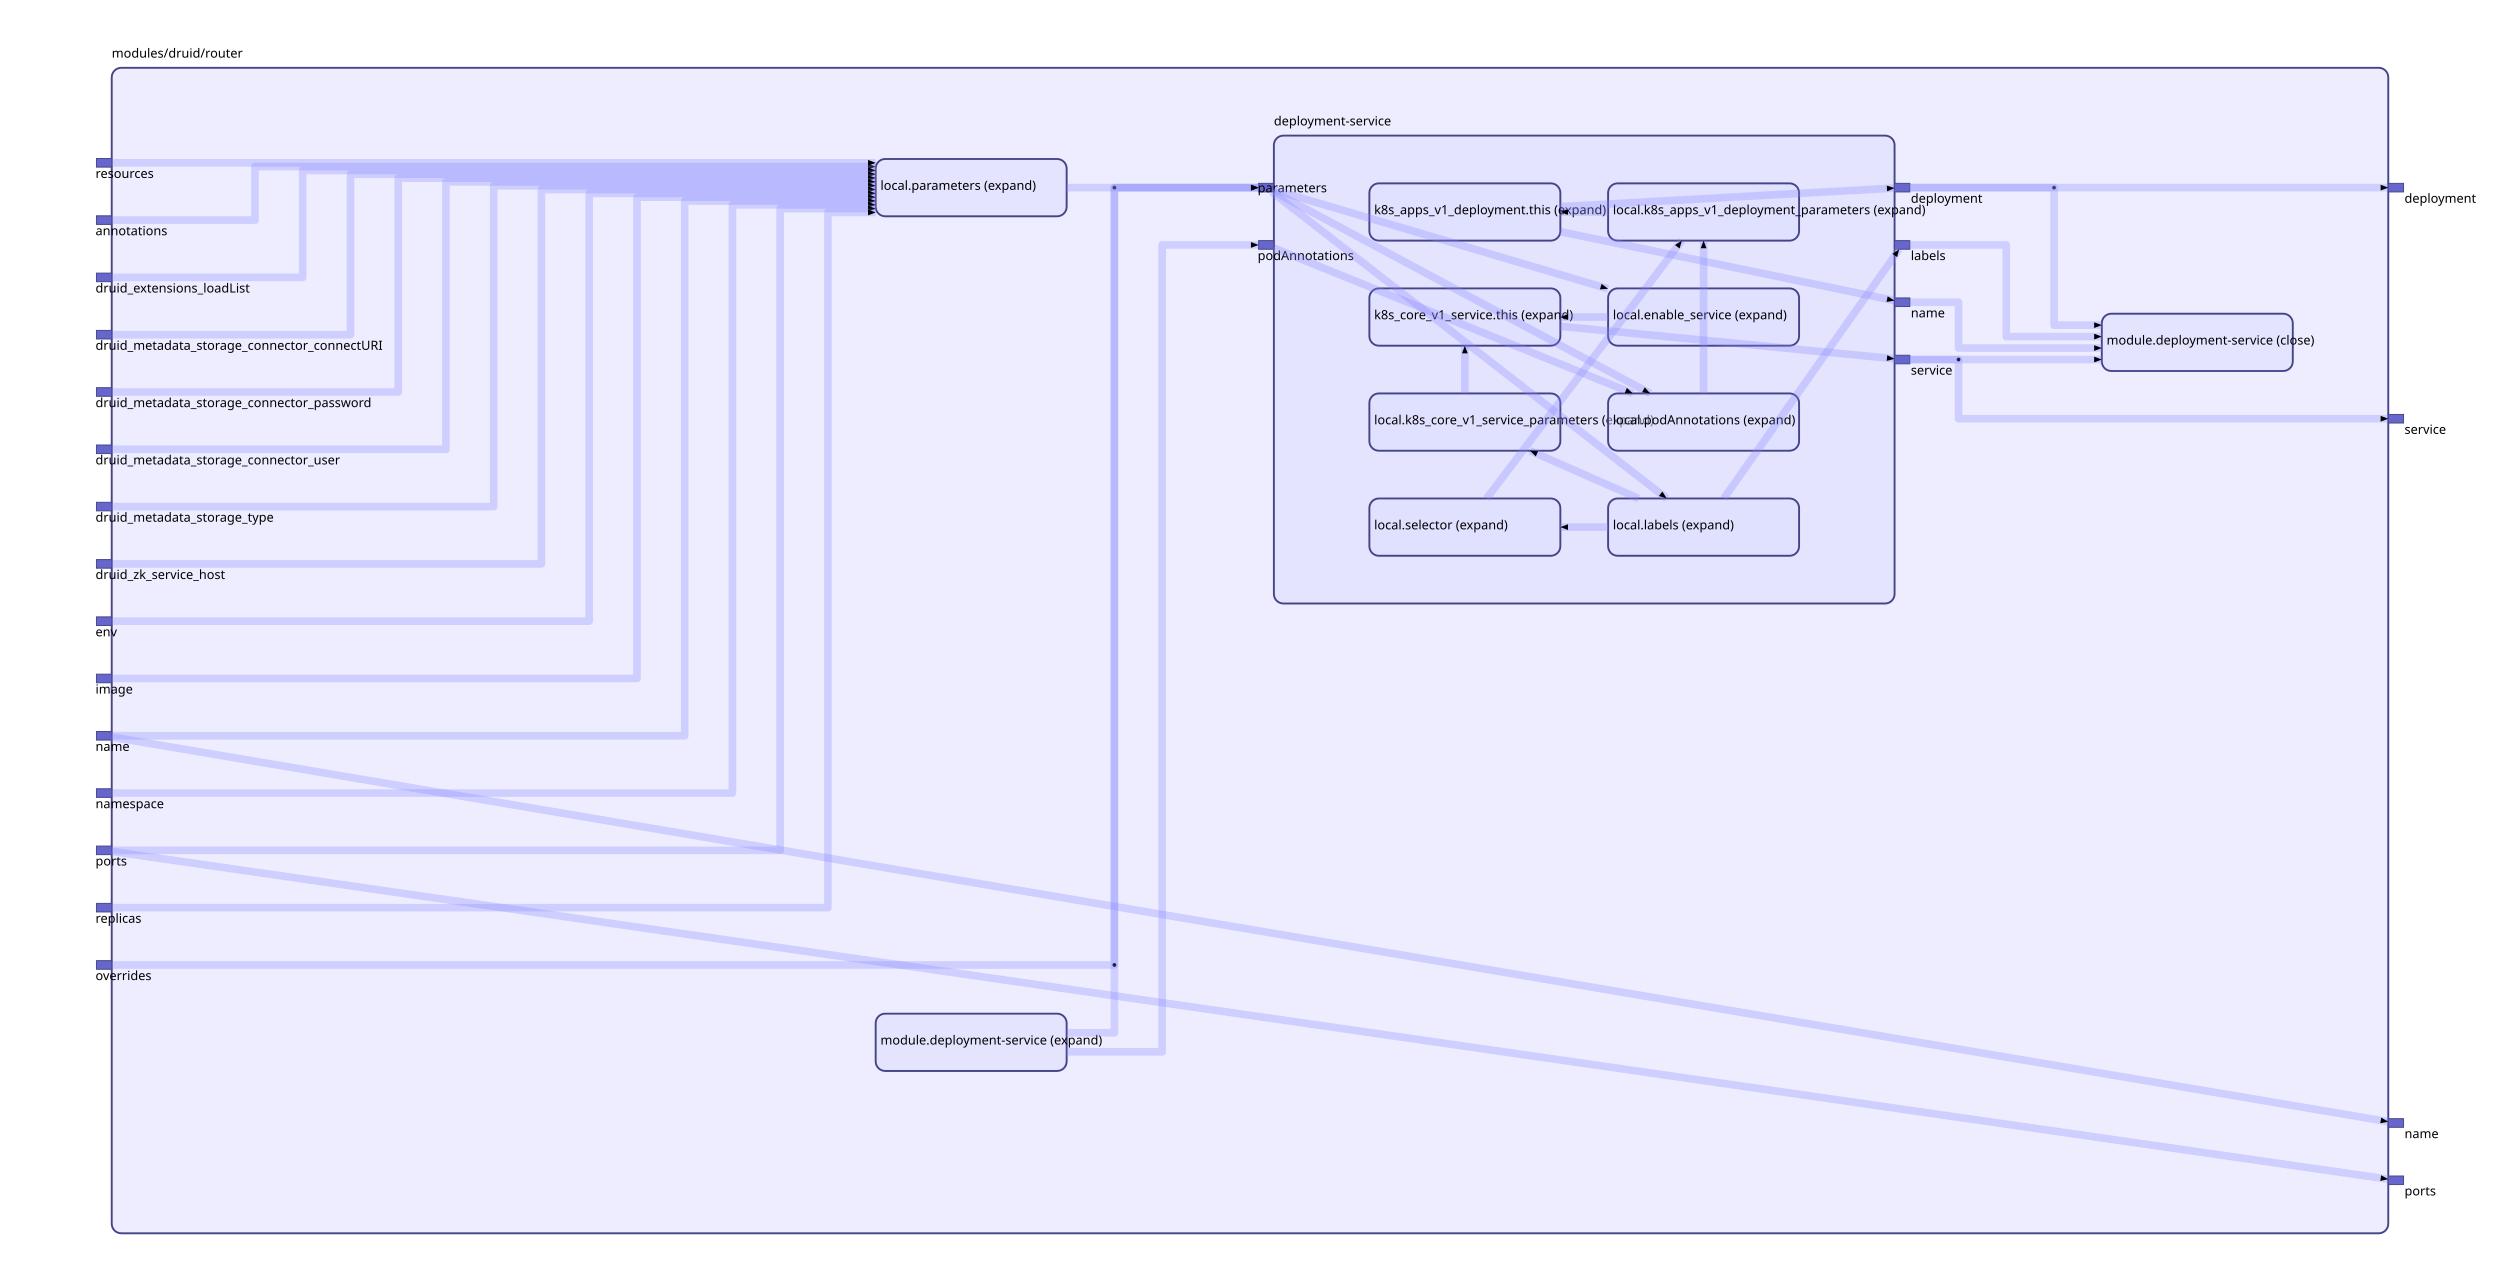
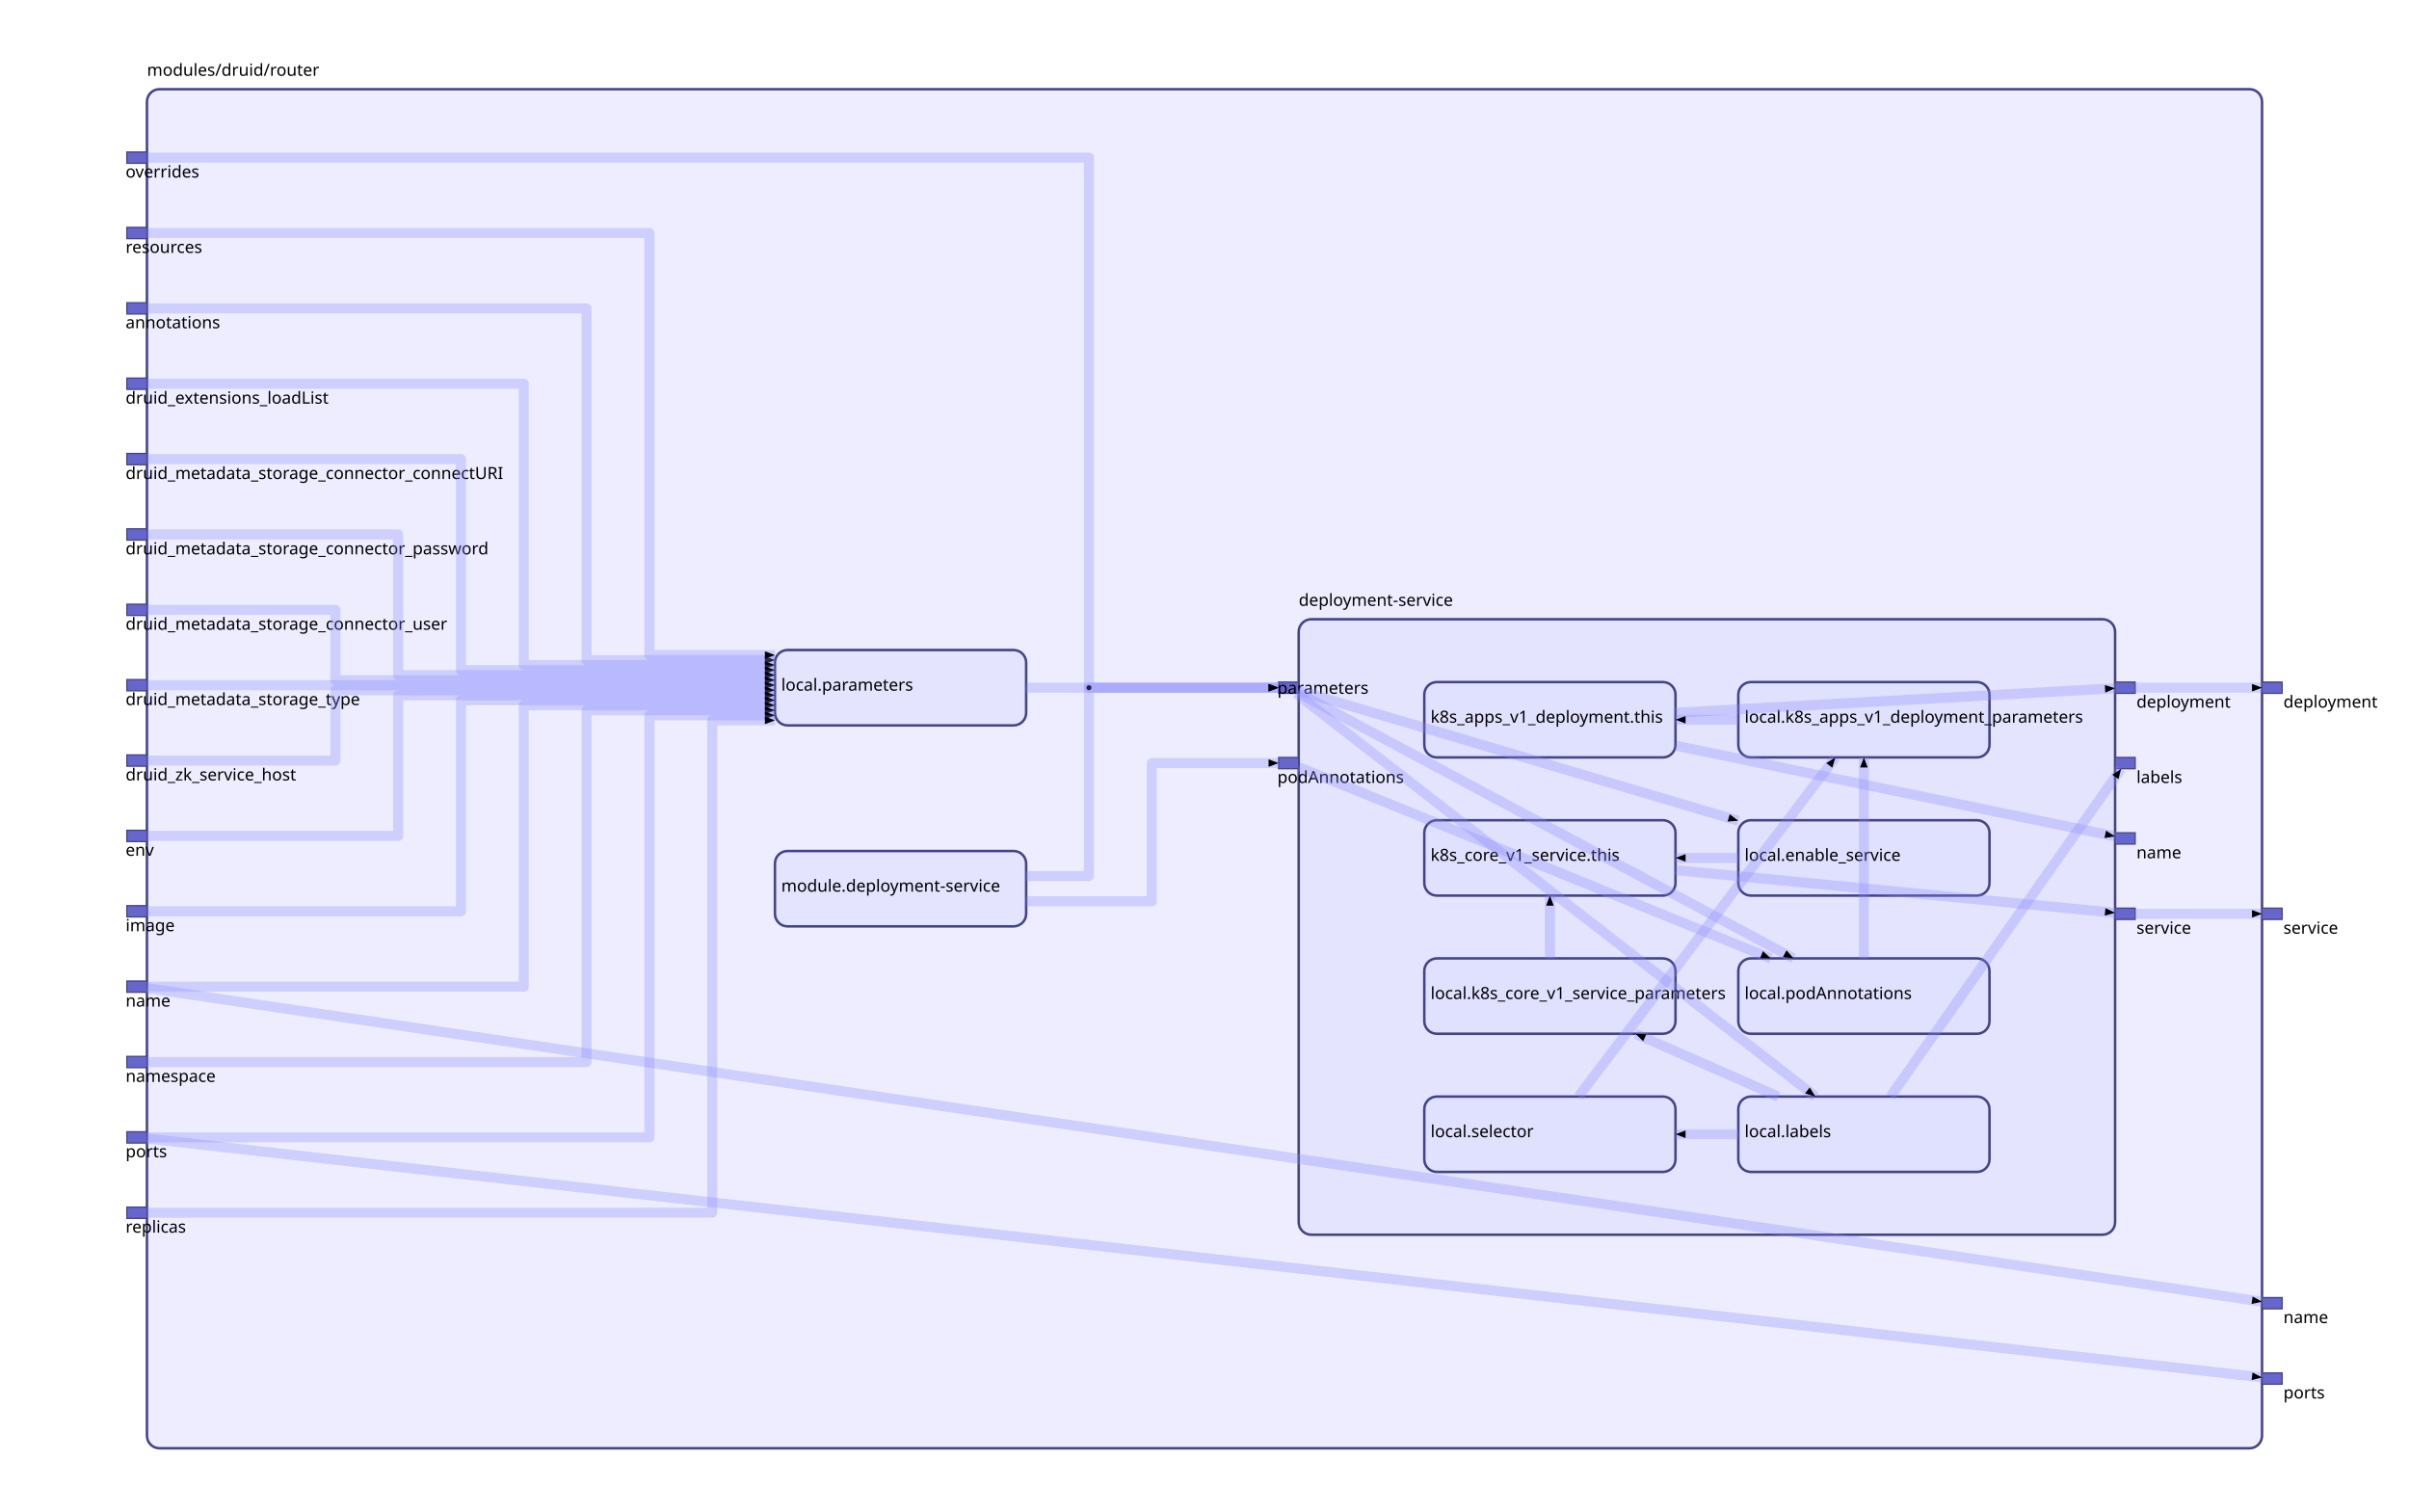
- <svg xmlns="http://www.w3.org/2000/svg" id="sprotty_1" class="sprotty-graph sprotty" tabindex="1002" viewBox="0 0 2618 1341.5">
+ <svg xmlns="http://www.w3.org/2000/svg" id="sprotty_1" class="sprotty-graph sprotty" tabindex="1002" viewBox="0 0 1918 1203">
  <style>
.elknode {
    stroke: #448;
    stroke-width: 2;
    fill: #ddf;
    fill-opacity: 0.5;
}

.elkport {
    stroke: #448;
    stroke-width: 1;
    fill: #66c;
}

.elkedge {
    fill: none;
    stroke: #88f;
    stroke-width: 8;
    stroke-opacity: 0.3;
    pointer-events: stroke;
    stroke-linejoin: round;
}

.elkedge:hover {
    stroke: #448;
    stroke-width: 8;
    stroke-opacity: 1;
    stroke-dasharray: 16px;
    stroke-dashoffset: 32px;
    animation: stroke 0.5s linear infinite;
}

@keyframes stroke {
    to {
        stroke-dashoffset: 0;
    }
}

.elkedge.arrow {
    fill: #336;
}

.elklabel {
    stroke-width: 0;
    stroke: #000;
    fill: #000;
    font-family: sans-serif;
    font-size: 10pt;
    dominant-baseline: hanging;
}

.elklabel:hover {
    font-size: 24pt;
}

.elkjunction {
    stroke: none;
    fill: #224;
}

.selected &gt; rect {
    stroke-width: 3;
}

.mouseover {
    stroke: #88f;
}
/*
 * Copyright (C) 2017 TypeFox and others.
 *
 * Licensed under the Apache License, Version 2.0 (the "License"); you may not use this file except in compliance with the License.
 * You may obtain a copy of the License at http://www.apache.org/licenses/LICENSE-2.0
 */

.sprotty {
    padding: 0px;
    font-family: "Helvetica Neue", Helvetica, Arial, sans-serif;
}

.sprotty-hidden {
    display: block;
    position: absolute;
    width: 0px;
    height: 0px;
}

.sprotty-popup {
    font-family: "Helvetica Neue", Helvetica, Arial, sans-serif;
    position: absolute;
    background: white;
    border-radius: 5px;
    border: 1px solid;
    max-width: 400px;
    min-width: 100px;
}

.sprotty-popup &gt; div {
    margin: 10px;
}

.sprotty-popup-closed {
    display: none;
}
</style>
  <g transform="scale(1) translate(0,0)">
    <g id="sprotty_3" transform="translate(117, 71)" opacity="1">
-       <rect class="elknode" x="0" y="0" rx="10" width="2384" height="1220.5" />
-       <g id="sprotty_5" transform="translate(800, 95.5)" opacity="1">
+       <rect class="elknode" x="0" y="0" rx="10" width="1684" height="1082" />
+       <g id="sprotty_5" transform="translate(500, 446.5)" opacity="1">
        <rect class="elknode" x="0" y="0" rx="10" width="200" height="60" />
-         <text id="sprotty_6" class="elklabel" transform="translate(5, 22) translate(0, 0)" opacity="1">local.parameters (expand)</text>
-       </g>
-       <g id="sprotty_49" transform="translate(2084, 257.5)" opacity="1">
+         <text id="sprotty_6" class="elklabel" transform="translate(5, 22) translate(0, 0)" opacity="1">local.parameters</text>
+       </g>
+       <g id="sprotty_49" transform="translate(917, 422)" opacity="1">
+         <rect class="elknode" x="0" y="0" rx="10" width="650" height="490" />
+         <g id="sprotty_51" transform="translate(100, 50)" opacity="1">
+           <rect class="elknode" x="0" y="0" rx="10" width="200" height="60" />
+           <text id="sprotty_52" class="elklabel" transform="translate(5, 22) translate(0, 0)" opacity="1">k8s_apps_v1_deployment.this</text>
+         </g>
+         <g id="sprotty_53" transform="translate(350, 50)" opacity="1">
+           <rect class="elknode" x="0" y="0" rx="10" width="200" height="60" />
+           <text id="sprotty_54" class="elklabel" transform="translate(5, 22) translate(0, 0)" opacity="1">local.k8s_apps_v1_deployment_parameters</text>
+         </g>
+         <g id="sprotty_56" transform="translate(100, 160)" opacity="1">
+           <rect class="elknode" x="0" y="0" rx="10" width="200" height="60" />
+           <text id="sprotty_57" class="elklabel" transform="translate(5, 22) translate(0, 0)" opacity="1">k8s_core_v1_service.this</text>
+         </g>
+         <g id="sprotty_58" transform="translate(350, 160)" opacity="1">
+           <rect class="elknode" x="0" y="0" rx="10" width="200" height="60" />
+           <text id="sprotty_59" class="elklabel" transform="translate(5, 22) translate(0, 0)" opacity="1">local.enable_service</text>
+         </g>
+         <g id="sprotty_61" transform="translate(100, 270)" opacity="1">
+           <rect class="elknode" x="0" y="0" rx="10" width="200" height="60" />
+           <text id="sprotty_62" class="elklabel" transform="translate(5, 22) translate(0, 0)" opacity="1">local.k8s_core_v1_service_parameters</text>
+         </g>
+         <g id="sprotty_67" transform="translate(350, 270)" opacity="1">
+           <rect class="elknode" x="0" y="0" rx="10" width="200" height="60" />
+           <text id="sprotty_68" class="elklabel" transform="translate(5, 22) translate(0, 0)" opacity="1">local.podAnnotations</text>
+         </g>
+         <g id="sprotty_70" transform="translate(100, 380)" opacity="1">
+           <rect class="elknode" x="0" y="0" rx="10" width="200" height="60" />
+           <text id="sprotty_71" class="elklabel" transform="translate(5, 22) translate(0, 0)" opacity="1">local.selector</text>
+         </g>
+         <g id="sprotty_73" transform="translate(350, 380)" opacity="1">
+           <rect class="elknode" x="0" y="0" rx="10" width="200" height="60" />
+           <text id="sprotty_74" class="elklabel" transform="translate(5, 22) translate(0, 0)" opacity="1">local.labels</text>
+         </g>
+         <g id="sprotty_64" transform="translate(-16, 50)" opacity="1">
+           <rect class="elkport" x="0" y="0" width="16" height="9" />
+           <text id="sprotty_65" class="elklabel" transform="translate(-1, -1) translate(0, 0)" opacity="1">parameters</text>
+         </g>
+         <g id="sprotty_78" transform="translate(-16, 110)" opacity="1">
+           <rect class="elkport" x="0" y="0" width="16" height="9" />
+           <text id="sprotty_79" class="elklabel" transform="translate(-1, 10) translate(0, 0)" opacity="1">podAnnotations</text>
+         </g>
+         <g id="sprotty_82" transform="translate(650, 50)" opacity="1">
+           <rect class="elkport" x="0" y="0" width="16" height="9" />
+           <text id="sprotty_83" class="elklabel" transform="translate(17, 10) translate(0, 0)" opacity="1">deployment</text>
+         </g>
+         <g id="sprotty_85" transform="translate(650, 110)" opacity="1">
+           <rect class="elkport" x="0" y="0" width="16" height="9" />
+           <text id="sprotty_86" class="elklabel" transform="translate(17, 10) translate(0, 0)" opacity="1">labels</text>
+         </g>
+         <g id="sprotty_88" transform="translate(650, 170)" opacity="1">
+           <rect class="elkport" x="0" y="0" width="16" height="9" />
+           <text id="sprotty_89" class="elklabel" transform="translate(17, 10) translate(0, 0)" opacity="1">name</text>
+         </g>
+         <g id="sprotty_91" transform="translate(650, 230)" opacity="1">
+           <rect class="elkport" x="0" y="0" width="16" height="9" />
+           <text id="sprotty_92" class="elklabel" transform="translate(17, 10) translate(0, 0)" opacity="1">service</text>
+         </g>
+         <text id="sprotty_50" class="elklabel" transform="translate(0, -21) translate(0, 0)" opacity="1">deployment-service</text>
+       </g>
+       <g id="sprotty_95" transform="translate(500, 606.5)" opacity="1">
        <rect class="elknode" x="0" y="0" rx="10" width="200" height="60" />
-         <text id="sprotty_50" class="elklabel" transform="translate(5, 22) translate(0, 0)" opacity="1">module.deployment-service (close)</text>
-       </g>
-       <g id="sprotty_51" transform="translate(1217, 71)" opacity="1">
-         <rect class="elknode" x="0" y="0" rx="10" width="650" height="490" />
-         <g id="sprotty_65" transform="translate(100, 50)" opacity="1">
-           <rect class="elknode" x="0" y="0" rx="10" width="200" height="60" />
-           <text id="sprotty_66" class="elklabel" transform="translate(5, 22) translate(0, 0)" opacity="1">k8s_apps_v1_deployment.this (expand)</text>
-         </g>
-         <g id="sprotty_67" transform="translate(350, 50)" opacity="1">
-           <rect class="elknode" x="0" y="0" rx="10" width="200" height="60" />
-           <text id="sprotty_68" class="elklabel" transform="translate(5, 22) translate(0, 0)" opacity="1">local.k8s_apps_v1_deployment_parameters (expand)</text>
-         </g>
-         <g id="sprotty_70" transform="translate(100, 160)" opacity="1">
-           <rect class="elknode" x="0" y="0" rx="10" width="200" height="60" />
-           <text id="sprotty_71" class="elklabel" transform="translate(5, 22) translate(0, 0)" opacity="1">k8s_core_v1_service.this (expand)</text>
-         </g>
-         <g id="sprotty_72" transform="translate(350, 160)" opacity="1">
-           <rect class="elknode" x="0" y="0" rx="10" width="200" height="60" />
-           <text id="sprotty_73" class="elklabel" transform="translate(5, 22) translate(0, 0)" opacity="1">local.enable_service (expand)</text>
-         </g>
-         <g id="sprotty_75" transform="translate(100, 270)" opacity="1">
-           <rect class="elknode" x="0" y="0" rx="10" width="200" height="60" />
-           <text id="sprotty_76" class="elklabel" transform="translate(5, 22) translate(0, 0)" opacity="1">local.k8s_core_v1_service_parameters (expand)</text>
-         </g>
-         <g id="sprotty_81" transform="translate(350, 270)" opacity="1">
-           <rect class="elknode" x="0" y="0" rx="10" width="200" height="60" />
-           <text id="sprotty_82" class="elklabel" transform="translate(5, 22) translate(0, 0)" opacity="1">local.podAnnotations (expand)</text>
-         </g>
-         <g id="sprotty_84" transform="translate(100, 380)" opacity="1">
-           <rect class="elknode" x="0" y="0" rx="10" width="200" height="60" />
-           <text id="sprotty_85" class="elklabel" transform="translate(5, 22) translate(0, 0)" opacity="1">local.selector (expand)</text>
-         </g>
-         <g id="sprotty_87" transform="translate(350, 380)" opacity="1">
-           <rect class="elknode" x="0" y="0" rx="10" width="200" height="60" />
-           <text id="sprotty_88" class="elklabel" transform="translate(5, 22) translate(0, 0)" opacity="1">local.labels (expand)</text>
-         </g>
-         <g id="sprotty_53" transform="translate(650, 50)" opacity="1">
-           <rect class="elkport" x="0" y="0" width="16" height="9" />
-           <text id="sprotty_54" class="elklabel" transform="translate(17, 10) translate(0, 0)" opacity="1">deployment</text>
-         </g>
-         <g id="sprotty_56" transform="translate(650, 110)" opacity="1">
-           <rect class="elkport" x="0" y="0" width="16" height="9" />
-           <text id="sprotty_57" class="elklabel" transform="translate(17, 10) translate(0, 0)" opacity="1">labels</text>
-         </g>
-         <g id="sprotty_59" transform="translate(650, 170)" opacity="1">
-           <rect class="elkport" x="0" y="0" width="16" height="9" />
-           <text id="sprotty_60" class="elklabel" transform="translate(17, 10) translate(0, 0)" opacity="1">name</text>
-         </g>
-         <g id="sprotty_62" transform="translate(650, 230)" opacity="1">
-           <rect class="elkport" x="0" y="0" width="16" height="9" />
-           <text id="sprotty_63" class="elklabel" transform="translate(17, 10) translate(0, 0)" opacity="1">service</text>
-         </g>
-         <g id="sprotty_78" transform="translate(-16, 50)" opacity="1">
-           <rect class="elkport" x="0" y="0" width="16" height="9" />
-           <text id="sprotty_79" class="elklabel" transform="translate(-1, -1) translate(0, 0)" opacity="1">parameters</text>
-         </g>
-         <g id="sprotty_92" transform="translate(-16, 110)" opacity="1">
-           <rect class="elkport" x="0" y="0" width="16" height="9" />
-           <text id="sprotty_93" class="elklabel" transform="translate(-1, 10) translate(0, 0)" opacity="1">podAnnotations</text>
-         </g>
-         <text id="sprotty_52" class="elklabel" transform="translate(0, -21) translate(0, 0)" opacity="1">deployment-service</text>
-       </g>
-       <g id="sprotty_101" transform="translate(800, 990.5)" opacity="1">
-         <rect class="elknode" x="0" y="0" rx="10" width="200" height="60" />
-         <text id="sprotty_102" class="elklabel" transform="translate(5, 22) translate(0, 0)" opacity="1">module.deployment-service (expand)</text>
-       </g>
-       <g id="sprotty_7" transform="translate(-16, 155)" opacity="1">
+         <text id="sprotty_96" class="elklabel" transform="translate(5, 22) translate(0, 0)" opacity="1">module.deployment-service</text>
+       </g>
+       <g id="sprotty_7" transform="translate(-16, 170)" opacity="1">
        <rect class="elkport" x="0" y="0" width="16" height="9" />
        <text id="sprotty_8" class="elklabel" transform="translate(-1, 10) translate(0, 0)" opacity="1">annotations</text>
      </g>
-       <g id="sprotty_10" transform="translate(-16, 215)" opacity="1">
+       <g id="sprotty_10" transform="translate(-16, 230)" opacity="1">
        <rect class="elkport" x="0" y="0" width="16" height="9" />
        <text id="sprotty_11" class="elklabel" transform="translate(-1, 10) translate(0, 0)" opacity="1">druid_extensions_loadList</text>
      </g>
-       <g id="sprotty_13" transform="translate(-16, 275)" opacity="1">
+       <g id="sprotty_13" transform="translate(-16, 290)" opacity="1">
        <rect class="elkport" x="0" y="0" width="16" height="9" />
        <text id="sprotty_14" class="elklabel" transform="translate(-1, 10) translate(0, 0)" opacity="1">druid_metadata_storage_connector_connectURI</text>
      </g>
-       <g id="sprotty_16" transform="translate(-16, 335)" opacity="1">
+       <g id="sprotty_16" transform="translate(-16, 350)" opacity="1">
        <rect class="elkport" x="0" y="0" width="16" height="9" />
        <text id="sprotty_17" class="elklabel" transform="translate(-1, 10) translate(0, 0)" opacity="1">druid_metadata_storage_connector_password</text>
      </g>
-       <g id="sprotty_19" transform="translate(-16, 395)" opacity="1">
+       <g id="sprotty_19" transform="translate(-16, 410)" opacity="1">
        <rect class="elkport" x="0" y="0" width="16" height="9" />
        <text id="sprotty_20" class="elklabel" transform="translate(-1, 10) translate(0, 0)" opacity="1">druid_metadata_storage_connector_user</text>
      </g>
-       <g id="sprotty_22" transform="translate(-16, 455)" opacity="1">
+       <g id="sprotty_22" transform="translate(-16, 470)" opacity="1">
        <rect class="elkport" x="0" y="0" width="16" height="9" />
        <text id="sprotty_23" class="elklabel" transform="translate(-1, 10) translate(0, 0)" opacity="1">druid_metadata_storage_type</text>
      </g>
-       <g id="sprotty_25" transform="translate(-16, 515)" opacity="1">
+       <g id="sprotty_25" transform="translate(-16, 530)" opacity="1">
        <rect class="elkport" x="0" y="0" width="16" height="9" />
        <text id="sprotty_26" class="elklabel" transform="translate(-1, 10) translate(0, 0)" opacity="1">druid_zk_service_host</text>
      </g>
-       <g id="sprotty_28" transform="translate(-16, 575)" opacity="1">
+       <g id="sprotty_28" transform="translate(-16, 590)" opacity="1">
        <rect class="elkport" x="0" y="0" width="16" height="9" />
        <text id="sprotty_29" class="elklabel" transform="translate(-1, 10) translate(0, 0)" opacity="1">env</text>
      </g>
-       <g id="sprotty_31" transform="translate(-16, 635)" opacity="1">
+       <g id="sprotty_31" transform="translate(-16, 650)" opacity="1">
        <rect class="elkport" x="0" y="0" width="16" height="9" />
        <text id="sprotty_32" class="elklabel" transform="translate(-1, 10) translate(0, 0)" opacity="1">image</text>
      </g>
-       <g id="sprotty_34" transform="translate(-16, 695)" opacity="1">
+       <g id="sprotty_34" transform="translate(-16, 710)" opacity="1">
        <rect class="elkport" x="0" y="0" width="16" height="9" />
        <text id="sprotty_35" class="elklabel" transform="translate(-1, 10) translate(0, 0)" opacity="1">name</text>
      </g>
-       <g id="sprotty_37" transform="translate(-16, 755)" opacity="1">
+       <g id="sprotty_37" transform="translate(-16, 770)" opacity="1">
        <rect class="elkport" x="0" y="0" width="16" height="9" />
        <text id="sprotty_38" class="elklabel" transform="translate(-1, 10) translate(0, 0)" opacity="1">namespace</text>
      </g>
-       <g id="sprotty_40" transform="translate(-16, 815)" opacity="1">
+       <g id="sprotty_40" transform="translate(-16, 830)" opacity="1">
        <rect class="elkport" x="0" y="0" width="16" height="9" />
        <text id="sprotty_41" class="elklabel" transform="translate(-1, 10) translate(0, 0)" opacity="1">ports</text>
      </g>
-       <g id="sprotty_43" transform="translate(-16, 875)" opacity="1">
+       <g id="sprotty_43" transform="translate(-16, 890)" opacity="1">
        <rect class="elkport" x="0" y="0" width="16" height="9" />
        <text id="sprotty_44" class="elklabel" transform="translate(-1, 10) translate(0, 0)" opacity="1">replicas</text>
      </g>
-       <g id="sprotty_46" transform="translate(-16, 95)" opacity="1">
+       <g id="sprotty_46" transform="translate(-16, 110)" opacity="1">
        <rect class="elkport" x="0" y="0" width="16" height="9" />
        <text id="sprotty_47" class="elklabel" transform="translate(-1, 10) translate(0, 0)" opacity="1">resources</text>
      </g>
-       <g id="sprotty_104" transform="translate(-16, 935)" opacity="1">
-         <rect class="elkport" x="0" y="0" width="16" height="9" />
-         <text id="sprotty_105" class="elklabel" transform="translate(-1, 10) translate(0, 0)" opacity="1">overrides</text>
-       </g>
-       <g id="sprotty_108" transform="translate(2384, 121)" opacity="1">
-         <rect class="elkport" x="0" y="0" width="16" height="9" />
-         <text id="sprotty_109" class="elklabel" transform="translate(17, 10) translate(0, 0)" opacity="1">deployment</text>
-       </g>
-       <g id="sprotty_111" transform="translate(2384, 1100.5)" opacity="1">
-         <rect class="elkport" x="0" y="0" width="16" height="9" />
-         <text id="sprotty_112" class="elklabel" transform="translate(17, 10) translate(0, 0)" opacity="1">name</text>
-       </g>
-       <g id="sprotty_114" transform="translate(2384, 1160.5)" opacity="1">
-         <rect class="elkport" x="0" y="0" width="16" height="9" />
-         <text id="sprotty_115" class="elklabel" transform="translate(17, 10) translate(0, 0)" opacity="1">ports</text>
-       </g>
-       <g id="sprotty_117" transform="translate(2384, 363)" opacity="1">
-         <rect class="elkport" x="0" y="0" width="16" height="9" />
-         <text id="sprotty_118" class="elklabel" transform="translate(17, 10) translate(0, 0)" opacity="1">service</text>
+       <g id="sprotty_98" transform="translate(-16, 50)" opacity="1">
+         <rect class="elkport" x="0" y="0" width="16" height="9" />
+         <text id="sprotty_99" class="elklabel" transform="translate(-1, 10) translate(0, 0)" opacity="1">overrides</text>
+       </g>
+       <g id="sprotty_102" transform="translate(1684, 472)" opacity="1">
+         <rect class="elkport" x="0" y="0" width="16" height="9" />
+         <text id="sprotty_103" class="elklabel" transform="translate(17, 10) translate(0, 0)" opacity="1">deployment</text>
+       </g>
+       <g id="sprotty_105" transform="translate(1684, 962)" opacity="1">
+         <rect class="elkport" x="0" y="0" width="16" height="9" />
+         <text id="sprotty_106" class="elklabel" transform="translate(17, 10) translate(0, 0)" opacity="1">name</text>
+       </g>
+       <g id="sprotty_108" transform="translate(1684, 1022)" opacity="1">
+         <rect class="elkport" x="0" y="0" width="16" height="9" />
+         <text id="sprotty_109" class="elklabel" transform="translate(17, 10) translate(0, 0)" opacity="1">ports</text>
+       </g>
+       <g id="sprotty_111" transform="translate(1684, 652)" opacity="1">
+         <rect class="elkport" x="0" y="0" width="16" height="9" />
+         <text id="sprotty_112" class="elklabel" transform="translate(17, 10) translate(0, 0)" opacity="1">service</text>
      </g>
      <text id="sprotty_4" class="elklabel" transform="translate(0, -21) translate(0, 0)" opacity="1">modules/druid/router</text>
      <g id="sprotty_9" class="sprotty-edge" opacity="1">
-         <path class="elkedge" d="M 0,159.5 L 150,159.5 L 150,103.5 L 800,103.5" />
-         <path class="edge arrow" d="M 0,0 L 8,-3 L 8,3 Z" transform="rotate(180 800 103.5) translate(800 103.5)" />
+         <path class="elkedge" d="M 0,174.5 L 350,174.5 L 350,454.5 L 500,454.5" />
+         <path class="edge arrow" d="M 0,0 L 8,-3 L 8,3 Z" transform="rotate(180 500 454.5) translate(500 454.5)" />
      </g>
      <g id="sprotty_12" class="sprotty-edge" opacity="1">
-         <path class="elkedge" d="M 0,219.5 L 200,219.5 L 200,107.5 L 800,107.5" />
-         <path class="edge arrow" d="M 0,0 L 8,-3 L 8,3 Z" transform="rotate(180 800 107.5) translate(800 107.5)" />
+         <path class="elkedge" d="M 0,234.5 L 300,234.5 L 300,458.5 L 500,458.5" />
+         <path class="edge arrow" d="M 0,0 L 8,-3 L 8,3 Z" transform="rotate(180 500 458.5) translate(500 458.5)" />
      </g>
      <g id="sprotty_15" class="sprotty-edge" opacity="1">
-         <path class="elkedge" d="M 0,279.5 L 250,279.5 L 250,111.5 L 800,111.5" />
-         <path class="edge arrow" d="M 0,0 L 8,-3 L 8,3 Z" transform="rotate(180 800 111.5) translate(800 111.5)" />
+         <path class="elkedge" d="M 0,294.5 L 250,294.5 L 250,462.5 L 500,462.5" />
+         <path class="edge arrow" d="M 0,0 L 8,-3 L 8,3 Z" transform="rotate(180 500 462.5) translate(500 462.5)" />
      </g>
      <g id="sprotty_18" class="sprotty-edge" opacity="1">
-         <path class="elkedge" d="M 0,339.5 L 300,339.5 L 300,115.5 L 800,115.5" />
-         <path class="edge arrow" d="M 0,0 L 8,-3 L 8,3 Z" transform="rotate(180 800 115.5) translate(800 115.5)" />
+         <path class="elkedge" d="M 0,354.5 L 200,354.5 L 200,466.5 L 500,466.5" />
+         <path class="edge arrow" d="M 0,0 L 8,-3 L 8,3 Z" transform="rotate(180 500 466.5) translate(500 466.5)" />
      </g>
      <g id="sprotty_21" class="sprotty-edge" opacity="1">
-         <path class="elkedge" d="M 0,399.5 L 350,399.5 L 350,119.5 L 800,119.5" />
-         <path class="edge arrow" d="M 0,0 L 8,-3 L 8,3 Z" transform="rotate(180 800 119.5) translate(800 119.5)" />
+         <path class="elkedge" d="M 0,414.5 L 150,414.5 L 150,470.5 L 500,470.5" />
+         <path class="edge arrow" d="M 0,0 L 8,-3 L 8,3 Z" transform="rotate(180 500 470.5) translate(500 470.5)" />
      </g>
      <g id="sprotty_24" class="sprotty-edge" opacity="1">
-         <path class="elkedge" d="M 0,459.5 L 400,459.5 L 400,123.5 L 800,123.5" />
-         <path class="edge arrow" d="M 0,0 L 8,-3 L 8,3 Z" transform="rotate(180 800 123.5) translate(800 123.5)" />
+         <path class="elkedge" d="M 0,474.5 L 500,474.5" />
+         <path class="edge arrow" d="M 0,0 L 8,-3 L 8,3 Z" transform="rotate(180 500 474.5) translate(500 474.5)" />
      </g>
      <g id="sprotty_27" class="sprotty-edge" opacity="1">
-         <path class="elkedge" d="M 0,519.5 L 450,519.5 L 450,127.5 L 800,127.5" />
-         <path class="edge arrow" d="M 0,0 L 8,-3 L 8,3 Z" transform="rotate(180 800 127.5) translate(800 127.5)" />
+         <path class="elkedge" d="M 0,534.5 L 150,534.5 L 150,478.5 L 500,478.5" />
+         <path class="edge arrow" d="M 0,0 L 8,-3 L 8,3 Z" transform="rotate(180 500 478.5) translate(500 478.5)" />
      </g>
      <g id="sprotty_30" class="sprotty-edge" opacity="1">
-         <path class="elkedge" d="M 0,579.5 L 500,579.5 L 500,131.5 L 800,131.5" />
-         <path class="edge arrow" d="M 0,0 L 8,-3 L 8,3 Z" transform="rotate(180 800 131.5) translate(800 131.5)" />
+         <path class="elkedge" d="M 0,594.5 L 200,594.5 L 200,482.5 L 500,482.5" />
+         <path class="edge arrow" d="M 0,0 L 8,-3 L 8,3 Z" transform="rotate(180 500 482.5) translate(500 482.5)" />
      </g>
      <g id="sprotty_33" class="sprotty-edge" opacity="1">
-         <path class="elkedge" d="M 0,639.5 L 550,639.5 L 550,135.5 L 800,135.5" />
-         <path class="edge arrow" d="M 0,0 L 8,-3 L 8,3 Z" transform="rotate(180 800 135.5) translate(800 135.5)" />
+         <path class="elkedge" d="M 0,654.5 L 250,654.5 L 250,486.5 L 500,486.5" />
+         <path class="edge arrow" d="M 0,0 L 8,-3 L 8,3 Z" transform="rotate(180 500 486.5) translate(500 486.5)" />
      </g>
      <g id="sprotty_36" class="sprotty-edge" opacity="1">
-         <path class="elkedge" d="M 0,699.5 L 600,699.5 L 600,139.5 L 800,139.5" />
-         <path class="edge arrow" d="M 0,0 L 8,-3 L 8,3 Z" transform="rotate(180 800 139.5) translate(800 139.5)" />
+         <path class="elkedge" d="M 0,714.5 L 300,714.5 L 300,490.5 L 500,490.5" />
+         <path class="edge arrow" d="M 0,0 L 8,-3 L 8,3 Z" transform="rotate(180 500 490.5) translate(500 490.5)" />
      </g>
      <g id="sprotty_39" class="sprotty-edge" opacity="1">
-         <path class="elkedge" d="M 0,759.5 L 650,759.5 L 650,143.5 L 800,143.5" />
-         <path class="edge arrow" d="M 0,0 L 8,-3 L 8,3 Z" transform="rotate(180 800 143.5) translate(800 143.5)" />
+         <path class="elkedge" d="M 0,774.5 L 350,774.5 L 350,494.5 L 500,494.5" />
+         <path class="edge arrow" d="M 0,0 L 8,-3 L 8,3 Z" transform="rotate(180 500 494.5) translate(500 494.5)" />
      </g>
      <g id="sprotty_42" class="sprotty-edge" opacity="1">
-         <path class="elkedge" d="M 0,819.5 L 700,819.5 L 700,147.5 L 800,147.5" />
-         <path class="edge arrow" d="M 0,0 L 8,-3 L 8,3 Z" transform="rotate(180 800 147.5) translate(800 147.5)" />
+         <path class="elkedge" d="M 0,834.5 L 400,834.5 L 400,498.5 L 500,498.5" />
+         <path class="edge arrow" d="M 0,0 L 8,-3 L 8,3 Z" transform="rotate(180 500 498.5) translate(500 498.5)" />
      </g>
      <g id="sprotty_45" class="sprotty-edge" opacity="1">
-         <path class="elkedge" d="M 0,879.5 L 750,879.5 L 750,151.5 L 800,151.5" />
-         <path class="edge arrow" d="M 0,0 L 8,-3 L 8,3 Z" transform="rotate(180 800 151.5) translate(800 151.5)" />
+         <path class="elkedge" d="M 0,894.5 L 450,894.5 L 450,502.5 L 500,502.5" />
+         <path class="edge arrow" d="M 0,0 L 8,-3 L 8,3 Z" transform="rotate(180 500 502.5) translate(500 502.5)" />
      </g>
      <g id="sprotty_48" class="sprotty-edge" opacity="1">
-         <path class="elkedge" d="M 0,99.5 L 800,99.5" />
-         <path class="edge arrow" d="M 0,0 L 8,-3 L 8,3 Z" transform="rotate(180 800 99.5) translate(800 99.5)" />
+         <path class="elkedge" d="M 0,114.5 L 400,114.5 L 400,450.5 L 500,450.5" />
+         <path class="edge arrow" d="M 0,0 L 8,-3 L 8,3 Z" transform="rotate(180 500 450.5) translate(500 450.5)" />
      </g>
      <g id="sprotty_55" class="sprotty-edge" opacity="1">
-         <path class="elkedge" d="M 1883,125.5 L 2034,125.5 L 2034,269.5 L 2084,269.5" />
-         <path class="edge arrow" d="M 0,0 L 8,-3 L 8,3 Z" transform="rotate(180 2084 269.5) translate(2084 269.5)" />
-         <g id="sprotty_55_j0" transform="translate(2034, 125.5)" opacity="1">
+         <path class="elkedge" d="M 1267,502 L 1217,502" />
+         <path class="edge arrow" d="M 0,0 L 8,-3 L 8,3 Z" transform="rotate(0 1217 502) translate(1217 502)" />
+       </g>
+       <g id="sprotty_60" class="sprotty-edge" opacity="1">
+         <path class="elkedge" d="M 1267,612 L 1217,612" />
+         <path class="edge arrow" d="M 0,0 L 8,-3 L 8,3 Z" transform="rotate(0 1217 612) translate(1217 612)" />
+       </g>
+       <g id="sprotty_63" class="sprotty-edge" opacity="1">
+         <path class="elkedge" d="M 1117,692 L 1117,642" />
+         <path class="edge arrow" d="M 0,0 L 8,-3 L 8,3 Z" transform="rotate(90 1117 642) translate(1117 642)" />
+       </g>
+       <g id="sprotty_66" class="sprotty-edge" opacity="1">
+         <path class="elkedge" d="M 917,478.867 L 1267,582.415" />
+         <path class="edge arrow" d="M 0,0 L 8,-3 L 8,3 Z" transform="rotate(-163.5191 1267 582.4148) translate(1267 582.4148)" />
+       </g>
+       <g id="sprotty_69" class="sprotty-edge" opacity="1">
+         <path class="elkedge" d="M 1367,692 L 1367,532" />
+         <path class="edge arrow" d="M 0,0 L 8,-3 L 8,3 Z" transform="rotate(90 1367 532) translate(1367 532)" />
+       </g>
+       <g id="sprotty_72" class="sprotty-edge" opacity="1">
+         <path class="elkedge" d="M 1139.727,802 L 1344.273,532" />
+         <path class="edge arrow" d="M 0,0 L 8,-3 L 8,3 Z" transform="rotate(127.1467 1344.273 532) translate(1344.273 532)" />
+       </g>
+       <g id="sprotty_75" class="sprotty-edge" opacity="1">
+         <path class="elkedge" d="M 1298.818,802 L 1185.182,752" />
+         <path class="edge arrow" d="M 0,0 L 8,-3 L 8,3 Z" transform="rotate(23.74949 1185.182 752) translate(1185.182 752)" />
+       </g>
+       <g id="sprotty_76" class="sprotty-edge" opacity="1">
+         <path class="elkedge" d="M 914.797,481 L 1328.35,802" />
+         <path class="edge arrow" d="M 0,0 L 8,-3 L 8,3 Z" transform="rotate(-142.1814 1328.35 802) translate(1328.35 802)" />
+       </g>
+       <g id="sprotty_77" class="sprotty-edge" opacity="1">
+         <path class="elkedge" d="M 917,480.788 L 1311.033,692" />
+         <path class="edge arrow" d="M 0,0 L 8,-3 L 8,3 Z" transform="rotate(-151.8075 1311.033 692) translate(1311.033 692)" />
+       </g>
+       <g id="sprotty_80" class="sprotty-edge" opacity="1">
+         <path class="elkedge" d="M 917,539.74 L 1292.93,692" />
+         <path class="edge arrow" d="M 0,0 L 8,-3 L 8,3 Z" transform="rotate(-157.951 1292.93 692) translate(1292.93 692)" />
+       </g>
+       <g id="sprotty_81" class="sprotty-edge" opacity="1">
+         <path class="elkedge" d="M 1267,832 L 1217,832" />
+         <path class="edge arrow" d="M 0,0 L 8,-3 L 8,3 Z" transform="rotate(0 1217 832) translate(1217 832)" />
+       </g>
+       <g id="sprotty_84" class="sprotty-edge" opacity="1">
+         <path class="elkedge" d="M 1217,496.432 L 1567,476.945" />
+         <path class="edge arrow" d="M 0,0 L 8,-3 L 8,3 Z" transform="rotate(176.8132 1567 476.9454) translate(1567 476.9454)" />
+       </g>
+       <g id="sprotty_87" class="sprotty-edge" opacity="1">
+         <path class="elkedge" d="M 1388.117,802 L 1571.832,541" />
+         <path class="edge arrow" d="M 0,0 L 8,-3 L 8,3 Z" transform="rotate(125.1414 1571.832 541) translate(1571.832 541)" />
+       </g>
+       <g id="sprotty_90" class="sprotty-edge" opacity="1">
+         <path class="elkedge" d="M 1217,522.633 L 1567,594.849" />
+         <path class="edge arrow" d="M 0,0 L 8,-3 L 8,3 Z" transform="rotate(-168.3417 1567 594.8493) translate(1567 594.8493)" />
+       </g>
+       <g id="sprotty_93" class="sprotty-edge" opacity="1">
+         <path class="elkedge" d="M 1217,621.716 L 1567,655.723" />
+         <path class="edge arrow" d="M 0,0 L 8,-3 L 8,3 Z" transform="rotate(-174.4505 1567 655.7227) translate(1567 655.7227)" />
+       </g>
+       <g id="sprotty_94" class="sprotty-edge" opacity="1">
+         <path class="elkedge" d="M 700,476.5 L 901,476.5" />
+         <path class="edge arrow" d="M 0,0 L 8,-3 L 8,3 Z" transform="rotate(180 901 476.5) translate(901 476.5)" />
+       </g>
+       <g id="sprotty_97" class="sprotty-edge" opacity="1">
+         <path class="elkedge" d="M 700,626.5 L 750,626.5 L 750,476.5 L 901,476.5" />
+         <path class="edge arrow" d="M 0,0 L 8,-3 L 8,3 Z" transform="rotate(180 901 476.5) translate(901 476.5)" />
+       </g>
+       <g id="sprotty_100" class="sprotty-edge" opacity="1">
+         <path class="elkedge" d="M 0,54.5 L 750,54.5 L 750,476.5 L 901,476.5" />
+         <path class="edge arrow" d="M 0,0 L 8,-3 L 8,3 Z" transform="rotate(180 901 476.5) translate(901 476.5)" />
+         <g id="sprotty_100_j0" transform="translate(750, 476.5)" opacity="1">
          <circle class="elkjunction" r="2" />
        </g>
      </g>
-       <g id="sprotty_58" class="sprotty-edge" opacity="1">
-         <path class="elkedge" d="M 1883,185.5 L 1984,185.5 L 1984,281.5 L 2084,281.5" />
-         <path class="edge arrow" d="M 0,0 L 8,-3 L 8,3 Z" transform="rotate(180 2084 281.5) translate(2084 281.5)" />
-       </g>
-       <g id="sprotty_61" class="sprotty-edge" opacity="1">
-         <path class="elkedge" d="M 1883,245.5 L 1934,245.5 L 1934,293.5 L 2084,293.5" />
-         <path class="edge arrow" d="M 0,0 L 8,-3 L 8,3 Z" transform="rotate(180 2084 293.5) translate(2084 293.5)" />
-       </g>
-       <g id="sprotty_64" class="sprotty-edge" opacity="1">
-         <path class="elkedge" d="M 1883,305.5 L 2084,305.5" />
-         <path class="edge arrow" d="M 0,0 L 8,-3 L 8,3 Z" transform="rotate(180 2084 305.5) translate(2084 305.5)" />
-       </g>
-       <g id="sprotty_69" class="sprotty-edge" opacity="1">
-         <path class="elkedge" d="M 1567,151 L 1517,151" />
-         <path class="edge arrow" d="M 0,0 L 8,-3 L 8,3 Z" transform="rotate(0 1517 151) translate(1517 151)" />
-       </g>
-       <g id="sprotty_74" class="sprotty-edge" opacity="1">
-         <path class="elkedge" d="M 1567,261 L 1517,261" />
-         <path class="edge arrow" d="M 0,0 L 8,-3 L 8,3 Z" transform="rotate(0 1517 261) translate(1517 261)" />
-       </g>
-       <g id="sprotty_77" class="sprotty-edge" opacity="1">
-         <path class="elkedge" d="M 1417,341 L 1417,291" />
-         <path class="edge arrow" d="M 0,0 L 8,-3 L 8,3 Z" transform="rotate(90 1417 291) translate(1417 291)" />
-       </g>
-       <g id="sprotty_80" class="sprotty-edge" opacity="1">
-         <path class="elkedge" d="M 1217,127.867 L 1567,231.415" />
-         <path class="edge arrow" d="M 0,0 L 8,-3 L 8,3 Z" transform="rotate(-163.5191 1567 231.4148) translate(1567 231.4148)" />
-       </g>
-       <g id="sprotty_83" class="sprotty-edge" opacity="1">
-         <path class="elkedge" d="M 1667,341 L 1667,181" />
-         <path class="edge arrow" d="M 0,0 L 8,-3 L 8,3 Z" transform="rotate(90 1667 181) translate(1667 181)" />
-       </g>
-       <g id="sprotty_86" class="sprotty-edge" opacity="1">
-         <path class="elkedge" d="M 1439.727,451 L 1644.273,181" />
-         <path class="edge arrow" d="M 0,0 L 8,-3 L 8,3 Z" transform="rotate(127.1467 1644.273 181) translate(1644.273 181)" />
-       </g>
-       <g id="sprotty_89" class="sprotty-edge" opacity="1">
-         <path class="elkedge" d="M 1598.818,451 L 1485.182,401" />
-         <path class="edge arrow" d="M 0,0 L 8,-3 L 8,3 Z" transform="rotate(23.74949 1485.182 401) translate(1485.182 401)" />
-       </g>
-       <g id="sprotty_90" class="sprotty-edge" opacity="1">
-         <path class="elkedge" d="M 1214.797,130 L 1628.35,451" />
-         <path class="edge arrow" d="M 0,0 L 8,-3 L 8,3 Z" transform="rotate(-142.1814 1628.35 451) translate(1628.35 451)" />
-       </g>
-       <g id="sprotty_91" class="sprotty-edge" opacity="1">
-         <path class="elkedge" d="M 1217,129.788 L 1611.033,341" />
-         <path class="edge arrow" d="M 0,0 L 8,-3 L 8,3 Z" transform="rotate(-151.8075 1611.033 341) translate(1611.033 341)" />
-       </g>
-       <g id="sprotty_94" class="sprotty-edge" opacity="1">
-         <path class="elkedge" d="M 1217,188.74 L 1592.93,341" />
-         <path class="edge arrow" d="M 0,0 L 8,-3 L 8,3 Z" transform="rotate(-157.951 1592.93 341) translate(1592.93 341)" />
-       </g>
-       <g id="sprotty_95" class="sprotty-edge" opacity="1">
-         <path class="elkedge" d="M 1567,481 L 1517,481" />
-         <path class="edge arrow" d="M 0,0 L 8,-3 L 8,3 Z" transform="rotate(0 1517 481) translate(1517 481)" />
-       </g>
-       <g id="sprotty_96" class="sprotty-edge" opacity="1">
-         <path class="elkedge" d="M 1517,145.432 L 1867,125.945" />
-         <path class="edge arrow" d="M 0,0 L 8,-3 L 8,3 Z" transform="rotate(176.8132 1867 125.9454) translate(1867 125.9454)" />
-       </g>
-       <g id="sprotty_97" class="sprotty-edge" opacity="1">
-         <path class="elkedge" d="M 1688.117,451 L 1871.832,190" />
-         <path class="edge arrow" d="M 0,0 L 8,-3 L 8,3 Z" transform="rotate(125.1414 1871.832 190) translate(1871.832 190)" />
-       </g>
-       <g id="sprotty_98" class="sprotty-edge" opacity="1">
-         <path class="elkedge" d="M 1517,171.633 L 1867,243.849" />
-         <path class="edge arrow" d="M 0,0 L 8,-3 L 8,3 Z" transform="rotate(-168.3417 1867 243.8493) translate(1867 243.8493)" />
-       </g>
-       <g id="sprotty_99" class="sprotty-edge" opacity="1">
-         <path class="elkedge" d="M 1517,270.716 L 1867,304.723" />
-         <path class="edge arrow" d="M 0,0 L 8,-3 L 8,3 Z" transform="rotate(-174.4505 1867 304.7227) translate(1867 304.7227)" />
-       </g>
-       <g id="sprotty_100" class="sprotty-edge" opacity="1">
-         <path class="elkedge" d="M 1000,125.5 L 1201,125.5" />
-         <path class="edge arrow" d="M 0,0 L 8,-3 L 8,3 Z" transform="rotate(180 1201 125.5) translate(1201 125.5)" />
-       </g>
-       <g id="sprotty_103" class="sprotty-edge" opacity="1">
-         <path class="elkedge" d="M 1000,1010.5 L 1050,1010.5 L 1050,125.5 L 1201,125.5" />
-         <path class="edge arrow" d="M 0,0 L 8,-3 L 8,3 Z" transform="rotate(180 1201 125.5) translate(1201 125.5)" />
-         <g id="sprotty_103_j0" transform="translate(1050, 125.5)" opacity="1">
-           <circle class="elkjunction" r="2" />
-         </g>
-       </g>
-       <g id="sprotty_106" class="sprotty-edge" opacity="1">
-         <path class="elkedge" d="M 0,939.5 L 1050,939.5 L 1050,125.5 L 1201,125.5" />
-         <path class="edge arrow" d="M 0,0 L 8,-3 L 8,3 Z" transform="rotate(180 1201 125.5) translate(1201 125.5)" />
-         <g id="sprotty_106_j0" transform="translate(1050, 939.5)" opacity="1">
-           <circle class="elkjunction" r="2" />
-         </g>
+       <g id="sprotty_101" class="sprotty-edge" opacity="1">
+         <path class="elkedge" d="M 700,646.5 L 800,646.5 L 800,536.5 L 901,536.5" />
+         <path class="edge arrow" d="M 0,0 L 8,-3 L 8,3 Z" transform="rotate(180 901 536.5) translate(901 536.5)" />
+       </g>
+       <g id="sprotty_104" class="sprotty-edge" opacity="1">
+         <path class="elkedge" d="M 1583,476.5 L 1684,476.5" />
+         <path class="edge arrow" d="M 0,0 L 8,-3 L 8,3 Z" transform="rotate(180 1684 476.5) translate(1684 476.5)" />
      </g>
      <g id="sprotty_107" class="sprotty-edge" opacity="1">
-         <path class="elkedge" d="M 1000,1030.5 L 1100,1030.5 L 1100,185.5 L 1201,185.5" />
-         <path class="edge arrow" d="M 0,0 L 8,-3 L 8,3 Z" transform="rotate(180 1201 185.5) translate(1201 185.5)" />
+         <path class="elkedge" d="M 0,715.686 L 1684,965.314" />
+         <path class="edge arrow" d="M 0,0 L 8,-3 L 8,3 Z" transform="rotate(-171.5681 1684 965.3141) translate(1684 965.3141)" />
      </g>
      <g id="sprotty_110" class="sprotty-edge" opacity="1">
-         <path class="elkedge" d="M 1883,125.5 L 2384,125.5" />
-         <path class="edge arrow" d="M 0,0 L 8,-3 L 8,3 Z" transform="rotate(180 2384 125.5) translate(2384 125.5)" />
+         <path class="elkedge" d="M 0,835.404 L 1684,1025.596" />
+         <path class="edge arrow" d="M 0,0 L 8,-3 L 8,3 Z" transform="rotate(-173.5563 1684 1025.596) translate(1684 1025.596)" />
      </g>
      <g id="sprotty_113" class="sprotty-edge" opacity="1">
-         <path class="elkedge" d="M 0,700.852 L 2384,1103.648" />
-         <path class="edge arrow" d="M 0,0 L 8,-3 L 8,3 Z" transform="rotate(-170.41 2384 1103.648) translate(2384 1103.648)" />
-       </g>
-       <g id="sprotty_116" class="sprotty-edge" opacity="1">
-         <path class="elkedge" d="M 0,820.652 L 2384,1163.848" />
-         <path class="edge arrow" d="M 0,0 L 8,-3 L 8,3 Z" transform="rotate(-171.8081 2384 1163.848) translate(2384 1163.848)" />
-       </g>
-       <g id="sprotty_119" class="sprotty-edge" opacity="1">
-         <path class="elkedge" d="M 1883,305.5 L 1934,305.5 L 1934,367.5 L 2384,367.5" />
-         <path class="edge arrow" d="M 0,0 L 8,-3 L 8,3 Z" transform="rotate(180 2384 367.5) translate(2384 367.5)" />
-         <g id="sprotty_119_j0" transform="translate(1934, 305.5)" opacity="1">
-           <circle class="elkjunction" r="2" />
-         </g>
+         <path class="elkedge" d="M 1583,656.5 L 1684,656.5" />
+         <path class="edge arrow" d="M 0,0 L 8,-3 L 8,3 Z" transform="rotate(180 1684 656.5) translate(1684 656.5)" />
      </g>
    </g>
  </g>
</svg>
